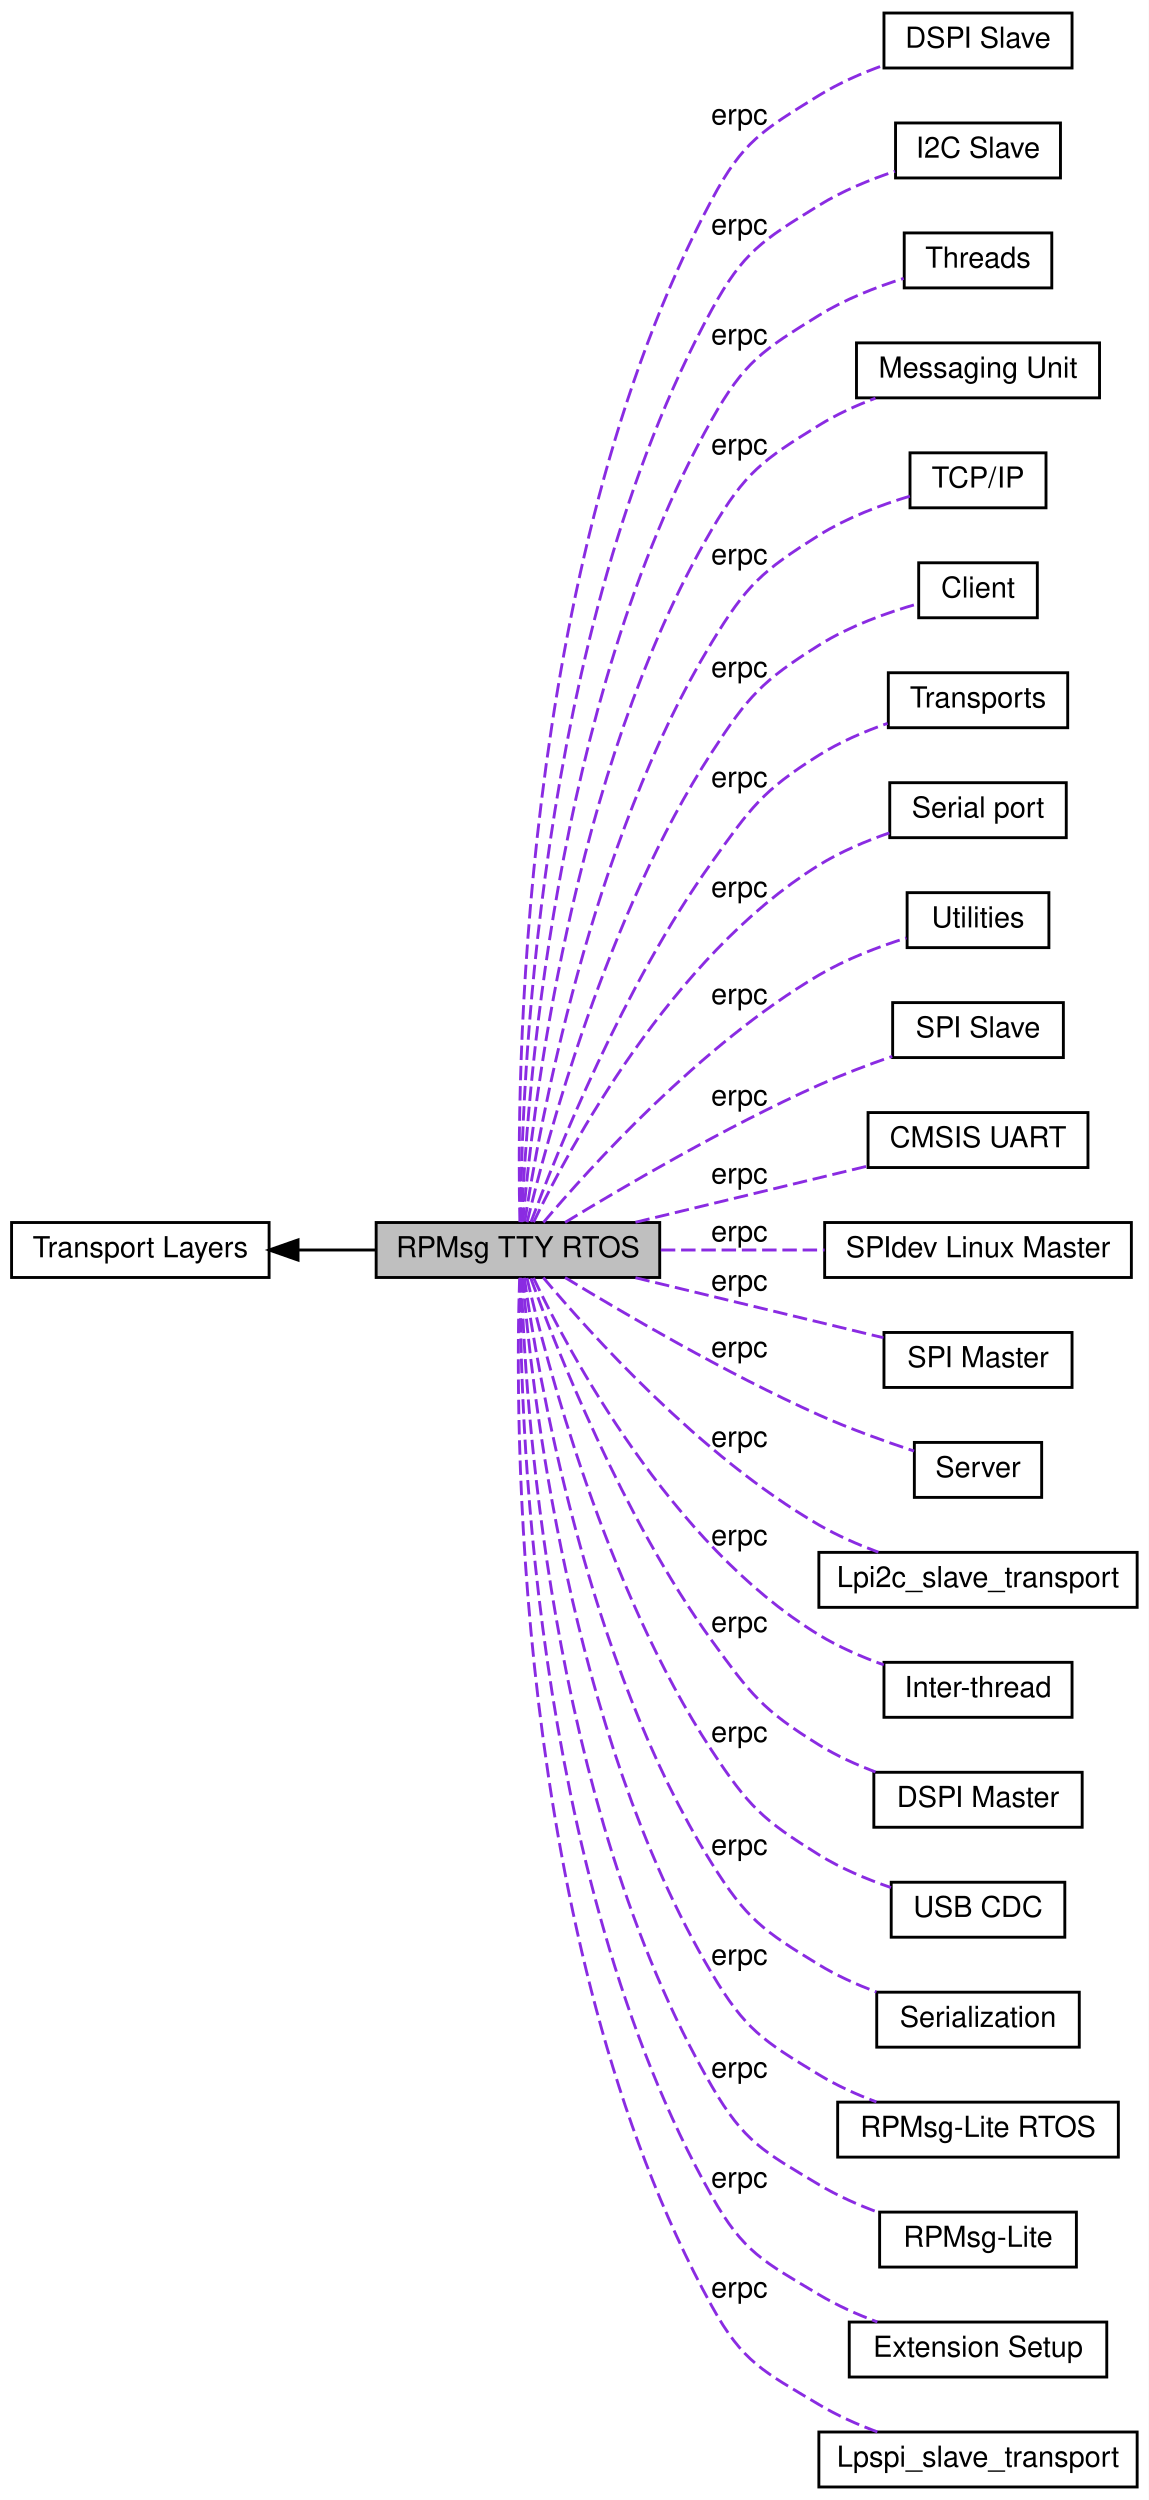
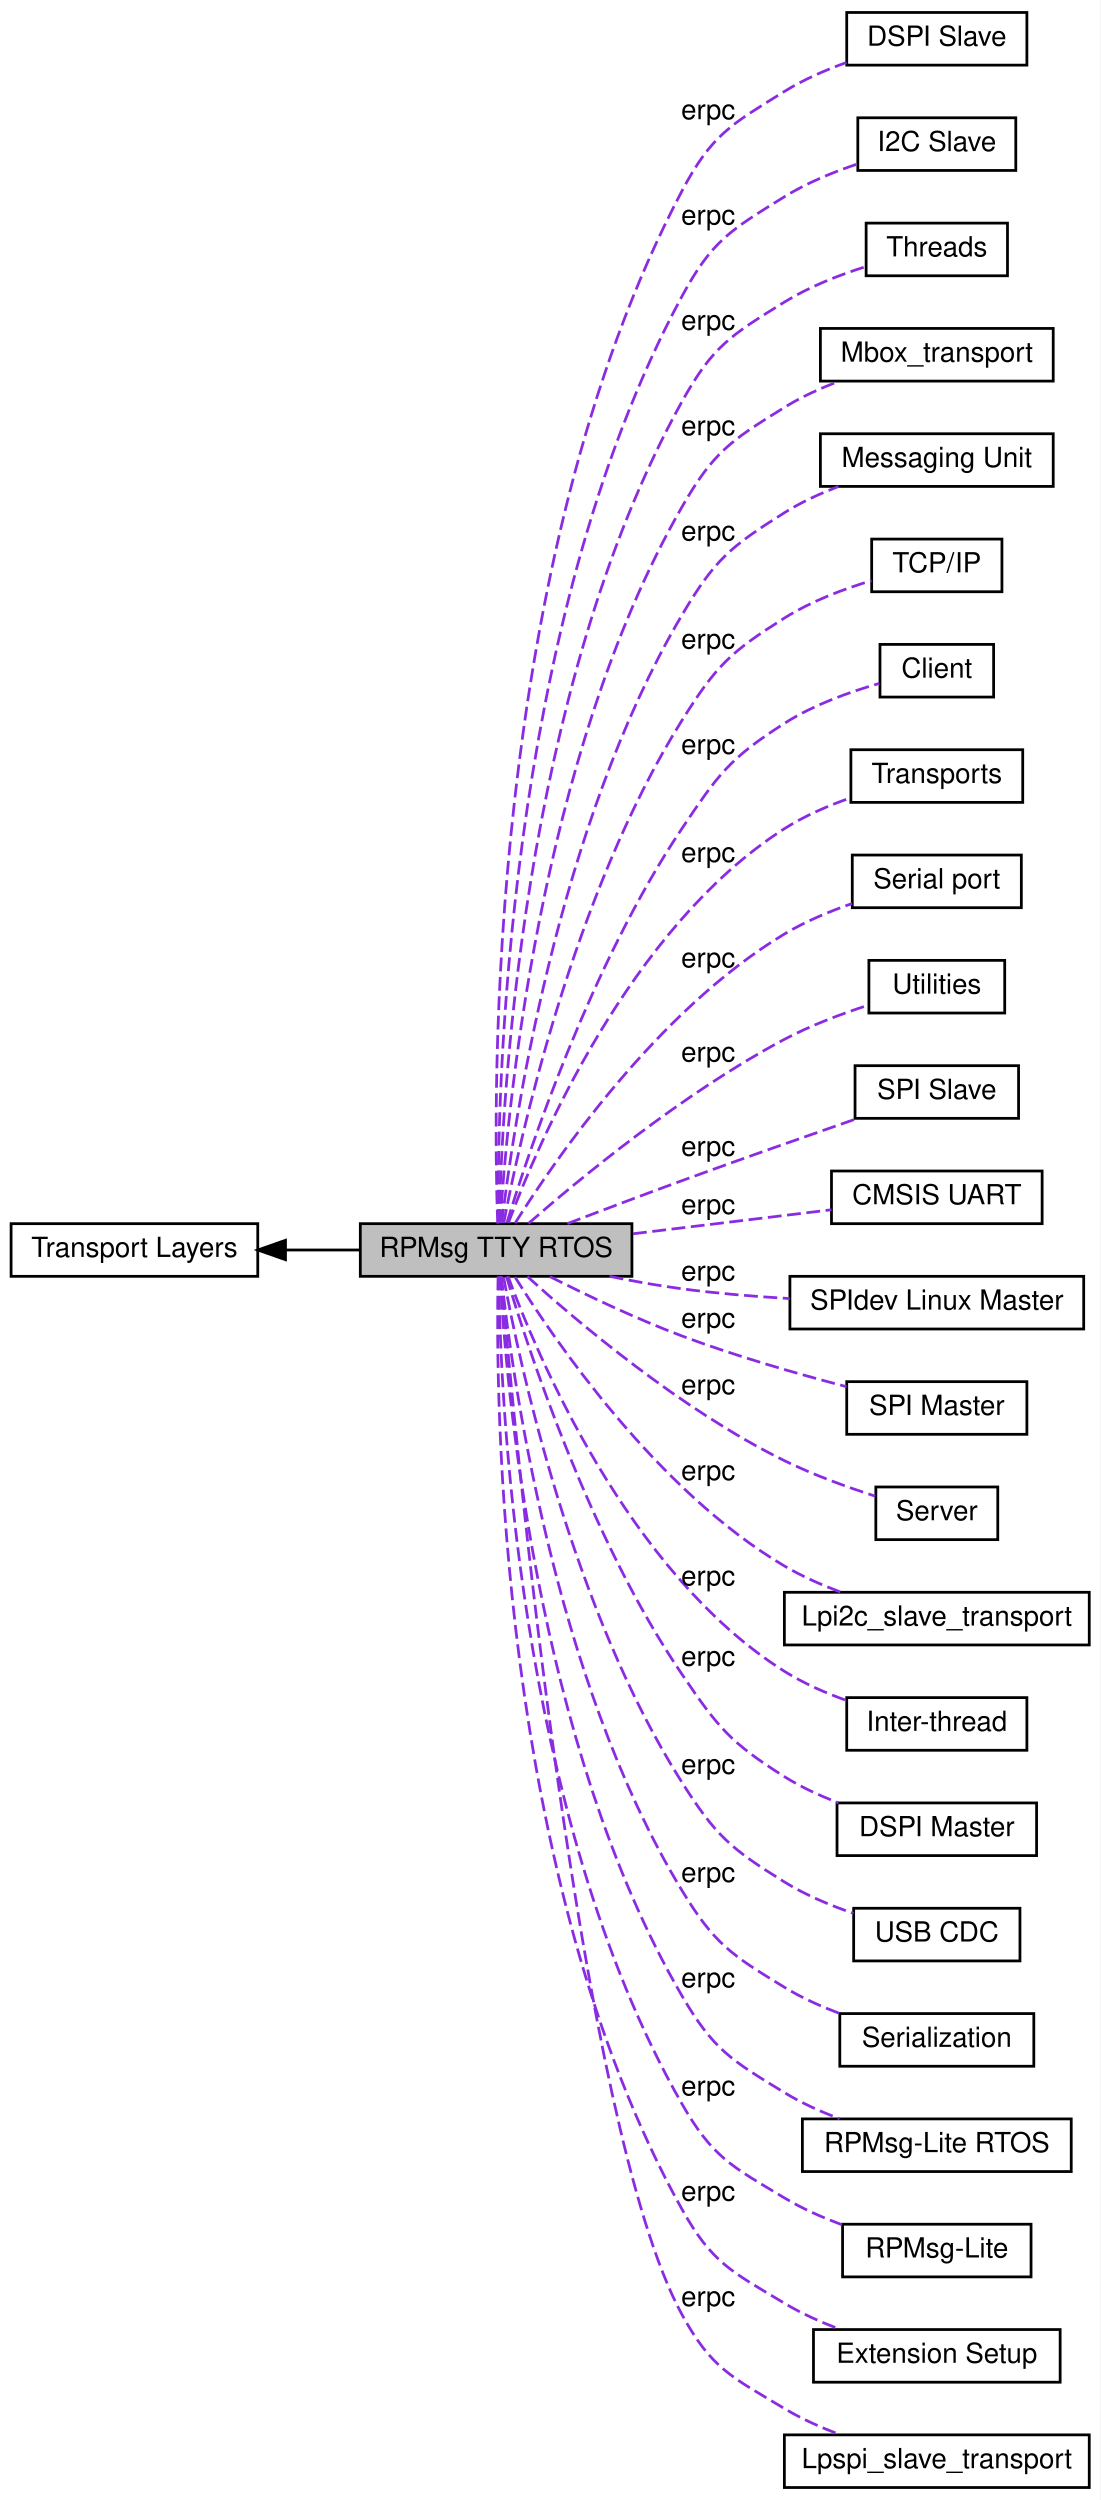
- <svg xmlns="http://www.w3.org/2000/svg" xmlns:xlink="http://www.w3.org/1999/xlink" width="397pt" height="864pt" viewBox="0.00 0.00 397.00 864.00">
-   <g id="graph0" class="graph" transform="scale(1 1) rotate(0) translate(4 860)">
-     <polygon fill="white" stroke="none" points="-4,4 -4,-860 393,-860 393,4 -4,4" />
+ <svg xmlns="http://www.w3.org/2000/svg" xmlns:xlink="http://www.w3.org/1999/xlink" width="397pt" height="902pt" viewBox="0.00 0.00 397.00 902.00">
+   <g id="graph0" class="graph" transform="scale(1 1) rotate(0) translate(4 898)">
+     <polygon fill="white" stroke="none" points="-4,4 -4,-898 393,-898 393,4 -4,4" />
    <g id="node1" class="node">
      <g id="a_node1">
        <a xlink:href="group__transports.html" target="_top" xlink:title="Transport layer classes. ">
-           <polygon fill="white" stroke="black" points="0,-418.5 0,-437.5 89,-437.5 89,-418.5 0,-418.5" />
-           <text text-anchor="middle" x="44.5" y="-425.5" font-family="Helvetica,sans-Serif" font-size="10.00">Transport Layers</text>
-         </a>
-       </g>
-     </g>
-     <g id="node15" class="node">
-       <polygon fill="#bfbfbf" stroke="black" points="126,-418.5 126,-437.5 224,-437.5 224,-418.5 126,-418.5" />
-       <text text-anchor="middle" x="175" y="-425.5" font-family="Helvetica,sans-Serif" font-size="10.00">RPMsg TTY RTOS</text>
+           <polygon fill="white" stroke="black" points="0,-437.5 0,-456.5 89,-456.5 89,-437.5 0,-437.5" />
+           <text text-anchor="middle" x="44.5" y="-444.5" font-family="Helvetica,sans-Serif" font-size="10.00">Transport Layers</text>
+         </a>
+       </g>
+     </g>
+     <g id="node16" class="node">
+       <polygon fill="#bfbfbf" stroke="black" points="126,-437.5 126,-456.5 224,-456.5 224,-437.5 126,-437.5" />
+       <text text-anchor="middle" x="175" y="-444.5" font-family="Helvetica,sans-Serif" font-size="10.00">RPMsg TTY RTOS</text>
    </g>
    <g id="edge1" class="edge">
-       <path fill="none" stroke="black" d="M99.163,-428C107.959,-428 117.027,-428 125.683,-428" />
-       <polygon fill="black" stroke="black" points="99.004,-424.5 89.004,-428 99.004,-431.5 99.004,-424.5" />
+       <path fill="none" stroke="black" d="M99.163,-447C107.959,-447 117.027,-447 125.683,-447" />
+       <polygon fill="black" stroke="black" points="99.004,-443.5 89.004,-447 99.004,-450.5 99.004,-443.5" />
    </g>
    <g id="node2" class="node">
      <g id="a_node2">
        <a xlink:href="group__dspi__slave__transport.html" target="_top" xlink:title="MCUXpressoSDK DSPI slave driver transport. ">
-           <polygon fill="white" stroke="black" points="301.5,-836.5 301.5,-855.5 366.5,-855.5 366.5,-836.5 301.5,-836.5" />
-           <text text-anchor="middle" x="334" y="-843.5" font-family="Helvetica,sans-Serif" font-size="10.00">DSPI Slave</text>
+           <polygon fill="white" stroke="black" points="301.5,-874.5 301.5,-893.5 366.5,-893.5 366.5,-874.5 301.5,-874.5" />
+           <text text-anchor="middle" x="334" y="-881.5" font-family="Helvetica,sans-Serif" font-size="10.00">DSPI Slave</text>
        </a>
      </g>
    </g>
    <g id="node3" class="node">
      <g id="a_node3">
        <a xlink:href="group__i2c__slave__transport.html" target="_top" xlink:title="MCUXpressoSDK I2C slave driver transport. ">
-           <polygon fill="white" stroke="black" points="305.5,-798.5 305.5,-817.5 362.5,-817.5 362.5,-798.5 305.5,-798.5" />
-           <text text-anchor="middle" x="334" y="-805.5" font-family="Helvetica,sans-Serif" font-size="10.00">I2C Slave</text>
+           <polygon fill="white" stroke="black" points="305.5,-836.5 305.5,-855.5 362.5,-855.5 362.5,-836.5 305.5,-836.5" />
+           <text text-anchor="middle" x="334" y="-843.5" font-family="Helvetica,sans-Serif" font-size="10.00">I2C Slave</text>
        </a>
      </g>
    </g>
    <g id="node4" class="node">
      <g id="a_node4">
        <a xlink:href="group__port__threads.html" target="_top" xlink:title="Threading model. ">
-           <polygon fill="white" stroke="black" points="308.5,-760.5 308.5,-779.5 359.5,-779.5 359.5,-760.5 308.5,-760.5" />
-           <text text-anchor="middle" x="334" y="-767.5" font-family="Helvetica,sans-Serif" font-size="10.00">Threads</text>
+           <polygon fill="white" stroke="black" points="308.5,-798.5 308.5,-817.5 359.5,-817.5 359.5,-798.5 308.5,-798.5" />
+           <text text-anchor="middle" x="334" y="-805.5" font-family="Helvetica,sans-Serif" font-size="10.00">Threads</text>
        </a>
      </g>
    </g>
    <g id="node5" class="node">
      <g id="a_node5">
+         <a xlink:href="group__mbox__transport.html" target="_top" xlink:title="Mbox_transport">
+           <polygon fill="white" stroke="black" points="292,-760.5 292,-779.5 376,-779.5 376,-760.5 292,-760.5" />
+           <text text-anchor="middle" x="334" y="-767.5" font-family="Helvetica,sans-Serif" font-size="10.00">Mbox_transport</text>
+         </a>
+       </g>
+     </g>
+     <g id="node6" class="node">
+       <g id="a_node6">
        <a xlink:href="group__mu__transport.html" target="_top" xlink:title="Messaging Unit transport. ">
          <polygon fill="white" stroke="black" points="292,-722.5 292,-741.5 376,-741.5 376,-722.5 292,-722.5" />
          <text text-anchor="middle" x="334" y="-729.5" font-family="Helvetica,sans-Serif" font-size="10.00">Messaging Unit</text>
        </a>
      </g>
    </g>
-     <g id="node6" class="node">
-       <g id="a_node6">
+     <g id="node7" class="node">
+       <g id="a_node7">
        <a xlink:href="group__tcp__transport.html" target="_top" xlink:title="Simple TCP/IP transport. ">
          <polygon fill="white" stroke="black" points="310.5,-684.5 310.5,-703.5 357.5,-703.5 357.5,-684.5 310.5,-684.5" />
          <text text-anchor="middle" x="334" y="-691.5" font-family="Helvetica,sans-Serif" font-size="10.00">TCP/IP</text>
        </a>
      </g>
    </g>
-     <g id="node7" class="node">
-       <g id="a_node7">
+     <g id="node8" class="node">
+       <g id="a_node8">
        <a xlink:href="group__infra__client.html" target="_top" xlink:title="Client classes. ">
          <polygon fill="white" stroke="black" points="313.5,-646.5 313.5,-665.5 354.5,-665.5 354.5,-646.5 313.5,-646.5" />
          <text text-anchor="middle" x="334" y="-653.5" font-family="Helvetica,sans-Serif" font-size="10.00">Client</text>
        </a>
      </g>
    </g>
-     <g id="node8" class="node">
-       <g id="a_node8">
+     <g id="node9" class="node">
+       <g id="a_node9">
        <a xlink:href="group__infra__transport.html" target="_top" xlink:title="Superclasses for building transports. ">
          <polygon fill="white" stroke="black" points="303,-608.5 303,-627.5 365,-627.5 365,-608.5 303,-608.5" />
          <text text-anchor="middle" x="334" y="-615.5" font-family="Helvetica,sans-Serif" font-size="10.00">Transports</text>
        </a>
      </g>
    </g>
-     <g id="node9" class="node">
-       <g id="a_node9">
+     <g id="node10" class="node">
+       <g id="a_node10">
        <a xlink:href="group__serial__transport.html" target="_top" xlink:title="POSIX and Win32 serial port transport. ">
          <polygon fill="white" stroke="black" points="303.5,-570.5 303.5,-589.5 364.5,-589.5 364.5,-570.5 303.5,-570.5" />
          <text text-anchor="middle" x="334" y="-577.5" font-family="Helvetica,sans-Serif" font-size="10.00">Serial port</text>
        </a>
      </g>
    </g>
-     <g id="node10" class="node">
-       <g id="a_node10">
+     <g id="node11" class="node">
+       <g id="a_node11">
        <a xlink:href="group__infra__utility.html" target="_top" xlink:title="Utility code used by the infrastructure. ">
          <polygon fill="white" stroke="black" points="309.5,-532.5 309.5,-551.5 358.5,-551.5 358.5,-532.5 309.5,-532.5" />
          <text text-anchor="middle" x="334" y="-539.5" font-family="Helvetica,sans-Serif" font-size="10.00">Utilities</text>
        </a>
      </g>
    </g>
-     <g id="node11" class="node">
-       <g id="a_node11">
+     <g id="node12" class="node">
+       <g id="a_node12">
        <a xlink:href="group__spi__slave__transport.html" target="_top" xlink:title="MCUXpressoSDK SPI slave driver transport. ">
          <polygon fill="white" stroke="black" points="304.5,-494.5 304.5,-513.5 363.5,-513.5 363.5,-494.5 304.5,-494.5" />
          <text text-anchor="middle" x="334" y="-501.5" font-family="Helvetica,sans-Serif" font-size="10.00">SPI Slave</text>
        </a>
      </g>
    </g>
-     <g id="node12" class="node">
-       <g id="a_node12">
+     <g id="node13" class="node">
+       <g id="a_node13">
        <a xlink:href="group__uart__transport.html" target="_top" xlink:title="CMSIS UART driver transport. ">
          <polygon fill="white" stroke="black" points="296,-456.5 296,-475.5 372,-475.5 372,-456.5 296,-456.5" />
          <text text-anchor="middle" x="334" y="-463.5" font-family="Helvetica,sans-Serif" font-size="10.00">CMSIS UART</text>
        </a>
      </g>
    </g>
-     <g id="node13" class="node">
-       <g id="a_node13">
+     <g id="node14" class="node">
+       <g id="a_node14">
        <a xlink:href="group__spidev__master__transport.html" target="_top" xlink:title="SPIdev Linux transport. ">
          <polygon fill="white" stroke="black" points="281,-418.5 281,-437.5 387,-437.5 387,-418.5 281,-418.5" />
          <text text-anchor="middle" x="334" y="-425.5" font-family="Helvetica,sans-Serif" font-size="10.00">SPIdev Linux Master</text>
        </a>
      </g>
    </g>
-     <g id="node14" class="node">
-       <g id="a_node14">
+     <g id="node15" class="node">
+       <g id="a_node15">
        <a xlink:href="group__spi__master__transport.html" target="_top" xlink:title="MCUXpressoSDK SPI master driver transport. ">
          <polygon fill="white" stroke="black" points="301.5,-380.5 301.5,-399.5 366.5,-399.5 366.5,-380.5 301.5,-380.5" />
          <text text-anchor="middle" x="334" y="-387.5" font-family="Helvetica,sans-Serif" font-size="10.00">SPI Master</text>
        </a>
      </g>
    </g>
    <g id="edge10" class="edge">
-       <path fill="none" stroke="blueviolet" stroke-dasharray="5,2" d="M175.674,-437.662C174.604,-481.42 174.541,-664.367 242,-791 252.787,-811.25 259.5,-814.91 279,-827 285.842,-831.242 293.76,-834.702 301.389,-837.45" />
+       <path fill="none" stroke="blueviolet" stroke-dasharray="5,2" d="M175.563,-456.555C173.916,-501.471 171.39,-695.04 242,-829 252.698,-849.297 259.5,-852.91 279,-865 285.842,-869.242 293.76,-872.702 301.389,-875.45" />
+       <text text-anchor="middle" x="251.5" y="-855" font-family="Helvetica,sans-Serif" font-size="10.00">erpc</text>
+     </g>
+     <g id="edge11" class="edge">
+       <path fill="none" stroke="blueviolet" stroke-dasharray="5,2" d="M175.8,-456.724C175.332,-499.195 177.662,-671.624 242,-791 252.885,-811.197 259.5,-814.91 279,-827 287.024,-831.975 296.529,-835.874 305.311,-838.811" />
      <text text-anchor="middle" x="251.5" y="-817" font-family="Helvetica,sans-Serif" font-size="10.00">erpc</text>
    </g>
-     <g id="edge11" class="edge">
-       <path fill="none" stroke="blueviolet" stroke-dasharray="5,2" d="M175.942,-437.739C176.098,-478.796 180.752,-640.813 242,-753 252.994,-773.138 259.5,-776.91 279,-789 287.024,-793.975 296.529,-797.874 305.311,-800.811" />
+     <g id="edge8" class="edge">
+       <path fill="none" stroke="blueviolet" stroke-dasharray="5,2" d="M176.101,-456.703C176.902,-496.222 183.811,-647.931 242,-753 253.116,-773.071 259.5,-776.91 279,-789 287.953,-794.551 298.75,-798.763 308.329,-801.793" />
      <text text-anchor="middle" x="251.5" y="-779" font-family="Helvetica,sans-Serif" font-size="10.00">erpc</text>
    </g>
-     <g id="edge8" class="edge">
-       <path fill="none" stroke="blueviolet" stroke-dasharray="5,2" d="M176.276,-437.615C177.743,-475.474 186.839,-616.976 242,-715 253.252,-734.995 259.5,-738.91 279,-751 287.953,-756.551 298.75,-760.763 308.329,-763.793" />
+     <g id="edge15" class="edge">
+       <path fill="none" stroke="blueviolet" stroke-dasharray="5,2" d="M176.483,-456.719C178.671,-493.15 189.951,-624.153 242,-715 253.406,-734.908 259.5,-738.91 279,-751 284.997,-754.718 291.821,-757.836 298.553,-760.399" />
      <text text-anchor="middle" x="251.5" y="-741" font-family="Helvetica,sans-Serif" font-size="10.00">erpc</text>
    </g>
-     <g id="edge15" class="edge">
-       <path fill="none" stroke="blueviolet" stroke-dasharray="5,2" d="M176.718,-437.743C179.653,-472.563 193.015,-593.223 242,-677 253.581,-696.807 259.5,-700.91 279,-713 284.997,-716.718 291.821,-719.836 298.553,-722.399" />
+     <g id="edge16" class="edge">
+       <path fill="none" stroke="blueviolet" stroke-dasharray="5,2" d="M177.058,-456.844C180.969,-489.936 196.799,-599.383 242,-676 253.817,-696.03 259.319,-700.61 279,-713 284.971,-716.759 291.784,-719.895 298.512,-722.463" />
      <text text-anchor="middle" x="251.5" y="-703" font-family="Helvetica,sans-Serif" font-size="10.00">erpc</text>
    </g>
+     <g id="edge23" class="edge">
+       <path fill="none" stroke="blueviolet" stroke-dasharray="5,2" d="M177.762,-456.813C183.361,-486.184 202.738,-575.243 242,-638 254.335,-657.715 259.319,-662.61 279,-675 288.588,-681.036 300.345,-685.464 310.438,-688.519" />
+       <text text-anchor="middle" x="251.5" y="-664" font-family="Helvetica,sans-Serif" font-size="10.00">erpc</text>
+     </g>
+     <g id="edge2" class="edge">
+       <path fill="none" stroke="blueviolet" stroke-dasharray="5,2" d="M178.903,-456.863C186.587,-482.015 209.146,-550.022 242,-599 255.131,-618.576 259.136,-624.309 279,-637 289.469,-643.688 302.589,-648.375 313.275,-651.42" />
+       <text text-anchor="middle" x="251.5" y="-626" font-family="Helvetica,sans-Serif" font-size="10.00">erpc</text>
+     </g>
+     <g id="edge4" class="edge">
+       <path fill="none" stroke="blueviolet" stroke-dasharray="5,2" d="M179.463,-456.862C189.734,-484.518 222.857,-563.131 279,-599 286.286,-603.655 294.857,-607.341 302.997,-610.178" />
+       <text text-anchor="middle" x="251.5" y="-587" font-family="Helvetica,sans-Serif" font-size="10.00">erpc</text>
+     </g>
+     <g id="edge19" class="edge">
+       <path fill="none" stroke="blueviolet" stroke-dasharray="5,2" d="M181.855,-456.703C195.753,-478.863 233.036,-533.401 279,-561 286.498,-565.502 295.222,-569.154 303.443,-572.009" />
+       <text text-anchor="middle" x="251.5" y="-549" font-family="Helvetica,sans-Serif" font-size="10.00">erpc</text>
+     </g>
+     <g id="edge5" class="edge">
+       <path fill="none" stroke="blueviolet" stroke-dasharray="5,2" d="M186.698,-456.601C204.65,-472.301 242.471,-503.656 279,-523 288.486,-528.023 299.579,-532.19 309.234,-535.328" />
+       <text text-anchor="middle" x="251.5" y="-515" font-family="Helvetica,sans-Serif" font-size="10.00">erpc</text>
+     </g>
+     <g id="edge21" class="edge">
+       <path fill="none" stroke="blueviolet" stroke-dasharray="5,2" d="M200.707,-456.519C213.079,-461.245 228.304,-466.999 242,-472 263.079,-479.697 287.024,-488.104 305.059,-494.369" />
+       <text text-anchor="middle" x="251.5" y="-481" font-family="Helvetica,sans-Serif" font-size="10.00">erpc</text>
+     </g>
+     <g id="edge24" class="edge">
+       <path fill="none" stroke="blueviolet" stroke-dasharray="5,2" d="M224.386,-452.856C247.451,-455.647 274.605,-458.933 295.992,-461.521" />
+       <text text-anchor="middle" x="251.5" y="-460" font-family="Helvetica,sans-Serif" font-size="10.00">erpc</text>
+     </g>
    <g id="edge22" class="edge">
-       <path fill="none" stroke="blueviolet" stroke-dasharray="5,2" d="M177.389,-437.892C182.134,-469.237 199.803,-568.39 242,-638 254.055,-657.887 259.319,-662.61 279,-675 288.588,-681.036 300.345,-685.464 310.438,-688.519" />
-       <text text-anchor="middle" x="251.5" y="-665" font-family="Helvetica,sans-Serif" font-size="10.00">erpc</text>
-     </g>
-     <g id="edge2" class="edge">
-       <path fill="none" stroke="blueviolet" stroke-dasharray="5,2" d="M178.176,-437.595C184.643,-464.772 205.596,-543.935 242,-600 254.665,-619.505 259.319,-624.61 279,-637 289.513,-643.618 302.634,-648.304 313.31,-651.365" />
-       <text text-anchor="middle" x="251.5" y="-626" font-family="Helvetica,sans-Serif" font-size="10.00">erpc</text>
-     </g>
-     <g id="edge4" class="edge">
-       <path fill="none" stroke="blueviolet" stroke-dasharray="5,2" d="M179.5,-437.687C188.039,-460.602 211.498,-519.412 242,-562 255.541,-580.907 259.319,-586.61 279,-599 286.233,-603.554 294.7,-607.192 302.757,-610.016" />
-       <text text-anchor="middle" x="251.5" y="-588" font-family="Helvetica,sans-Serif" font-size="10.00">erpc</text>
-     </g>
-     <g id="edge18" class="edge">
-       <path fill="none" stroke="blueviolet" stroke-dasharray="5,2" d="M180.401,-437.611C192.332,-462.496 227.869,-529.297 279,-561 286.433,-565.609 295.137,-569.294 303.359,-572.146" />
-       <text text-anchor="middle" x="251.5" y="-550" font-family="Helvetica,sans-Serif" font-size="10.00">erpc</text>
-     </g>
-     <g id="edge5" class="edge">
-       <path fill="none" stroke="blueviolet" stroke-dasharray="5,2" d="M183.799,-437.503C199.771,-456.386 238.151,-498.883 279,-523 288.328,-528.507 299.503,-532.769 309.26,-535.848" />
-       <text text-anchor="middle" x="251.5" y="-513" font-family="Helvetica,sans-Serif" font-size="10.00">erpc</text>
+       <path fill="none" stroke="blueviolet" stroke-dasharray="5,2" d="M215.966,-437.491C224.515,-435.747 233.524,-434.125 242,-433 254.548,-431.335 268.14,-430.222 280.899,-429.479" />
+       <text text-anchor="middle" x="251.5" y="-436" font-family="Helvetica,sans-Serif" font-size="10.00">erpc</text>
    </g>
    <g id="edge20" class="edge">
-       <path fill="none" stroke="blueviolet" stroke-dasharray="5,2" d="M191.288,-437.524C211.045,-449.581 246.743,-470.522 279,-485 287.07,-488.622 296.055,-492.022 304.344,-494.917" />
-       <text text-anchor="middle" x="251.5" y="-478" font-family="Helvetica,sans-Serif" font-size="10.00">erpc</text>
-     </g>
-     <g id="edge23" class="edge">
-       <path fill="none" stroke="blueviolet" stroke-dasharray="5,2" d="M215.618,-437.589C240.235,-443.547 271.678,-451.158 295.824,-457.002" />
-       <text text-anchor="middle" x="251.5" y="-451" font-family="Helvetica,sans-Serif" font-size="10.00">erpc</text>
-     </g>
-     <g id="edge21" class="edge">
-       <path fill="none" stroke="blueviolet" stroke-dasharray="5,2" d="M224.386,-428C242.316,-428 262.716,-428 280.957,-428" />
-       <text text-anchor="middle" x="251.5" y="-431" font-family="Helvetica,sans-Serif" font-size="10.00">erpc</text>
-     </g>
-     <g id="edge19" class="edge">
-       <path fill="none" stroke="blueviolet" stroke-dasharray="5,2" d="M215.618,-418.411C242.143,-411.991 276.592,-403.653 301.3,-397.673" />
-       <text text-anchor="middle" x="251.5" y="-414" font-family="Helvetica,sans-Serif" font-size="10.00">erpc</text>
-     </g>
-     <g id="node16" class="node">
-       <g id="a_node16">
+       <path fill="none" stroke="blueviolet" stroke-dasharray="5,2" d="M194.432,-437.364C207.482,-430.786 225.524,-422.177 242,-416 261.385,-408.732 283.733,-402.32 301.43,-397.682" />
+       <text text-anchor="middle" x="251.5" y="-419" font-family="Helvetica,sans-Serif" font-size="10.00">erpc</text>
+     </g>
+     <g id="node17" class="node">
+       <g id="a_node17">
        <a xlink:href="group__infra__server.html" target="_top" xlink:title="Server classes. ">
          <polygon fill="white" stroke="black" points="312,-342.5 312,-361.5 356,-361.5 356,-342.5 312,-342.5" />
          <text text-anchor="middle" x="334" y="-349.5" font-family="Helvetica,sans-Serif" font-size="10.00">Server</text>
        </a>
      </g>
    </g>
    <g id="edge6" class="edge">
-       <path fill="none" stroke="blueviolet" stroke-dasharray="5,2" d="M191.288,-418.476C211.045,-406.419 246.743,-385.478 279,-371 289.608,-366.239 301.799,-361.861 311.911,-358.51" />
-       <text text-anchor="middle" x="251.5" y="-391" font-family="Helvetica,sans-Serif" font-size="10.00">erpc</text>
-     </g>
-     <g id="node17" class="node">
-       <g id="a_node17">
+       <path fill="none" stroke="blueviolet" stroke-dasharray="5,2" d="M186.286,-437.408C203.937,-421.435 241.705,-389.333 279,-371 289.435,-365.87 301.611,-361.461 311.758,-358.185" />
+       <text text-anchor="middle" x="251.5" y="-395" font-family="Helvetica,sans-Serif" font-size="10.00">erpc</text>
+     </g>
+     <g id="node18" class="node">
+       <g id="a_node18">
        <a xlink:href="group__lpi2c__slave__transport.html" target="_top" xlink:title="Lpi2c_slave_transport">
          <polygon fill="white" stroke="black" points="279,-304.5 279,-323.5 389,-323.5 389,-304.5 279,-304.5" />
          <text text-anchor="middle" x="334" y="-311.5" font-family="Helvetica,sans-Serif" font-size="10.00">Lpi2c_slave_transport</text>
        </a>
      </g>
    </g>
    <g id="edge13" class="edge">
-       <path fill="none" stroke="blueviolet" stroke-dasharray="5,2" d="M183.768,-418.444C199.684,-399.465 237.968,-356.804 279,-333 285.361,-329.309 292.557,-326.165 299.573,-323.559" />
-       <text text-anchor="middle" x="251.5" y="-360" font-family="Helvetica,sans-Serif" font-size="10.00">erpc</text>
-     </g>
-     <g id="node18" class="node">
-       <g id="a_node18">
+       <path fill="none" stroke="blueviolet" stroke-dasharray="5,2" d="M181.827,-437.249C195.666,-414.99 232.832,-360.257 279,-333 285.247,-329.312 292.323,-326.182 299.246,-323.592" />
+       <text text-anchor="middle" x="251.5" y="-364" font-family="Helvetica,sans-Serif" font-size="10.00">erpc</text>
+     </g>
+     <g id="node19" class="node">
+       <g id="a_node19">
        <a xlink:href="group__itbp__transport.html" target="_top" xlink:title="Simple inter-thread communications transport. ">
          <polygon fill="white" stroke="black" points="301.5,-266.5 301.5,-285.5 366.5,-285.5 366.5,-266.5 301.5,-266.5" />
          <text text-anchor="middle" x="334" y="-273.5" font-family="Helvetica,sans-Serif" font-size="10.00">Inter-thread</text>
        </a>
      </g>
    </g>
    <g id="edge12" class="edge">
-       <path fill="none" stroke="blueviolet" stroke-dasharray="5,2" d="M180.376,-418.348C192.245,-393.363 227.647,-326.342 279,-295 285.871,-290.806 293.801,-287.364 301.43,-284.618" />
+       <path fill="none" stroke="blueviolet" stroke-dasharray="5,2" d="M179.294,-437.495C189.331,-410.099 222.35,-330.664 279,-295 285.813,-290.711 293.72,-287.234 301.348,-284.485" />
      <text text-anchor="middle" x="251.5" y="-326" font-family="Helvetica,sans-Serif" font-size="10.00">erpc</text>
    </g>
-     <g id="node19" class="node">
-       <g id="a_node19">
+     <g id="node20" class="node">
+       <g id="a_node20">
        <a xlink:href="group__dspi__master__transport.html" target="_top" xlink:title="MCUXpressoSDK DSPI master driver transport. ">
          <polygon fill="white" stroke="black" points="298,-228.5 298,-247.5 370,-247.5 370,-228.5 298,-228.5" />
          <text text-anchor="middle" x="334" y="-235.5" font-family="Helvetica,sans-Serif" font-size="10.00">DSPI Master</text>
        </a>
      </g>
    </g>
    <g id="edge9" class="edge">
-       <path fill="none" stroke="blueviolet" stroke-dasharray="5,2" d="M179.444,-418.211C187.865,-395.058 211.085,-335.678 242,-293 255.46,-274.419 259.5,-269.09 279,-257 284.997,-253.282 291.821,-250.164 298.553,-247.601" />
-       <text text-anchor="middle" x="251.5" y="-296" font-family="Helvetica,sans-Serif" font-size="10.00">erpc</text>
-     </g>
-     <g id="node20" class="node">
-       <g id="a_node20">
+       <path fill="none" stroke="blueviolet" stroke-dasharray="5,2" d="M178.74,-437.413C186.19,-412.332 208.532,-343.307 242,-294 255.061,-274.758 259.319,-269.39 279,-257 284.971,-253.241 291.784,-250.105 298.512,-247.537" />
+       <text text-anchor="middle" x="251.5" y="-297" font-family="Helvetica,sans-Serif" font-size="10.00">erpc</text>
+     </g>
+     <g id="node21" class="node">
+       <g id="a_node21">
        <a xlink:href="group___u_s_b___c_d_c__transport.html" target="_top" xlink:title="USB CDC transport. ">
          <polygon fill="white" stroke="black" points="304,-190.5 304,-209.5 364,-209.5 364,-190.5 304,-190.5" />
          <text text-anchor="middle" x="334" y="-197.5" font-family="Helvetica,sans-Serif" font-size="10.00">USB CDC</text>
        </a>
      </g>
    </g>
-     <g id="edge24" class="edge">
-       <path fill="none" stroke="blueviolet" stroke-dasharray="5,2" d="M178.124,-418.324C184.453,-390.919 205.081,-311.133 242,-255 254.608,-235.831 259.5,-231.09 279,-219 286.602,-214.287 295.533,-210.539 303.919,-207.661" />
+     <g id="edge25" class="edge">
+       <path fill="none" stroke="blueviolet" stroke-dasharray="5,2" d="M177.709,-437.11C183.162,-407.514 202.174,-317.811 242,-255 254.286,-235.623 259.5,-231.09 279,-219 286.602,-214.287 295.533,-210.539 303.919,-207.661" />
      <text text-anchor="middle" x="251.5" y="-258" font-family="Helvetica,sans-Serif" font-size="10.00">erpc</text>
    </g>
-     <g id="node21" class="node">
-       <g id="a_node21">
+     <g id="node22" class="node">
+       <g id="a_node22">
        <a xlink:href="group__infra__codec.html" target="_top" xlink:title="Classes used for message serialization. ">
          <polygon fill="white" stroke="black" points="299,-152.5 299,-171.5 369,-171.5 369,-152.5 299,-152.5" />
          <text text-anchor="middle" x="334" y="-159.5" font-family="Helvetica,sans-Serif" font-size="10.00">Serialization</text>
        </a>
      </g>
    </g>
    <g id="edge3" class="edge">
-       <path fill="none" stroke="blueviolet" stroke-dasharray="5,2" d="M177.222,-418.406C181.559,-387.113 198.357,-286.002 242,-216 253.976,-196.791 259.678,-192.793 279,-181 285.108,-177.272 292.052,-174.138 298.878,-171.559" />
+       <path fill="none" stroke="blueviolet" stroke-dasharray="5,2" d="M176.906,-437.483C180.401,-404.516 195.238,-293.005 242,-216 253.749,-196.652 259.678,-192.793 279,-181 285.108,-177.272 292.052,-174.138 298.878,-171.559" />
      <text text-anchor="middle" x="251.5" y="-219" font-family="Helvetica,sans-Serif" font-size="10.00">erpc</text>
    </g>
-     <g id="node22" class="node">
-       <g id="a_node22">
+     <g id="node23" class="node">
+       <g id="a_node23">
        <a xlink:href="group__rpmsg__lite__rtos__transport.html" target="_top" xlink:title="RPMsg-Lite zero copy transport using RTOS API. ">
          <polygon fill="white" stroke="black" points="285.5,-114.5 285.5,-133.5 382.5,-133.5 382.5,-114.5 285.5,-114.5" />
          <text text-anchor="middle" x="334" y="-121.5" font-family="Helvetica,sans-Serif" font-size="10.00">RPMsg-Lite RTOS</text>
        </a>
      </g>
    </g>
-     <g id="edge16" class="edge">
-       <path fill="none" stroke="blueviolet" stroke-dasharray="5,2" d="M176.667,-418.194C179.429,-383.153 192.282,-261.768 242,-178 253.553,-158.534 259.678,-154.793 279,-143 285.108,-139.272 292.052,-136.138 298.878,-133.559" />
+     <g id="edge17" class="edge">
+       <path fill="none" stroke="blueviolet" stroke-dasharray="5,2" d="M176.419,-437.471C178.392,-401.174 189.046,-269.027 242,-178 253.382,-158.434 259.678,-154.793 279,-143 285.108,-139.272 292.052,-136.138 298.878,-133.559" />
      <text text-anchor="middle" x="251.5" y="-181" font-family="Helvetica,sans-Serif" font-size="10.00">erpc</text>
    </g>
-     <g id="node23" class="node">
-       <g id="a_node23">
+     <g id="node24" class="node">
+       <g id="a_node24">
        <a xlink:href="group__rpmsg__lite__transport.html" target="_top" xlink:title="RPMsg-Lite zero copy transport. ">
          <polygon fill="white" stroke="black" points="300,-76.5 300,-95.5 368,-95.5 368,-76.5 300,-76.5" />
          <text text-anchor="middle" x="334" y="-83.5" font-family="Helvetica,sans-Serif" font-size="10.00">RPMsg-Lite</text>
        </a>
      </g>
    </g>
-     <g id="edge17" class="edge">
-       <path fill="none" stroke="blueviolet" stroke-dasharray="5,2" d="M176.175,-418.271C177.267,-379.972 185.145,-236.914 242,-139 253.214,-119.687 259.853,-116.497 279,-105 285.39,-101.163 292.671,-97.943 299.772,-95.309" />
+     <g id="edge18" class="edge">
+       <path fill="none" stroke="blueviolet" stroke-dasharray="5,2" d="M175.997,-437.456C176.386,-397.921 181.88,-244.157 242,-139 253.084,-119.612 259.853,-116.497 279,-105 285.39,-101.163 292.671,-97.943 299.772,-95.309" />
      <text text-anchor="middle" x="251.5" y="-142" font-family="Helvetica,sans-Serif" font-size="10.00">erpc</text>
    </g>
-     <g id="node24" class="node">
-       <g id="a_node24">
+     <g id="node25" class="node">
+       <g id="a_node25">
        <a xlink:href="group__port__setup__extensions.html" target="_top" xlink:title="Extension setup functions. ">
          <polygon fill="white" stroke="black" points="289.5,-38.5 289.5,-57.5 378.5,-57.5 378.5,-38.5 289.5,-38.5" />
          <text text-anchor="middle" x="334" y="-45.5" font-family="Helvetica,sans-Serif" font-size="10.00">Extension Setup</text>
        </a>
      </g>
    </g>
    <g id="edge7" class="edge">
-       <path fill="none" stroke="blueviolet" stroke-dasharray="5,2" d="M175.843,-418.433C175.579,-377.395 178.711,-213.25 242,-101 252.969,-81.546 259.853,-78.496 279,-67 285.22,-63.265 292.283,-60.116 299.204,-57.521" />
+       <path fill="none" stroke="blueviolet" stroke-dasharray="5,2" d="M175.706,-437.46C174.812,-395.045 175.51,-220.413 242,-101 252.865,-81.488 259.853,-78.496 279,-67 285.22,-63.265 292.283,-60.116 299.204,-57.521" />
      <text text-anchor="middle" x="251.5" y="-104" font-family="Helvetica,sans-Serif" font-size="10.00">erpc</text>
    </g>
-     <g id="node25" class="node">
-       <g id="a_node25">
+     <g id="node26" class="node">
+       <g id="a_node26">
        <a xlink:href="group__lpspi__slave__transport.html" target="_top" xlink:title="Lpspi_slave_transport">
          <polygon fill="white" stroke="black" points="279,-0.5 279,-19.5 389,-19.5 389,-0.5 279,-0.5" />
          <text text-anchor="middle" x="334" y="-7.5" font-family="Helvetica,sans-Serif" font-size="10.00">Lpspi_slave_transport</text>
        </a>
      </g>
    </g>
    <g id="edge14" class="edge">
-       <path fill="none" stroke="blueviolet" stroke-dasharray="5,2" d="M175.575,-418.24C174.077,-374.044 172.433,-189.362 242,-63 252.771,-43.436 259.853,-40.496 279,-29 285.22,-25.265 292.283,-22.116 299.204,-19.521" />
+       <path fill="none" stroke="blueviolet" stroke-dasharray="5,2" d="M176.811,-437.356C181.371,-384.618 204.941,-131.011 242,-63 252.686,-43.389 259.853,-40.496 279,-29 285.22,-25.265 292.283,-22.116 299.204,-19.521" />
      <text text-anchor="middle" x="251.5" y="-66" font-family="Helvetica,sans-Serif" font-size="10.00">erpc</text>
    </g>
  </g>
</svg>
